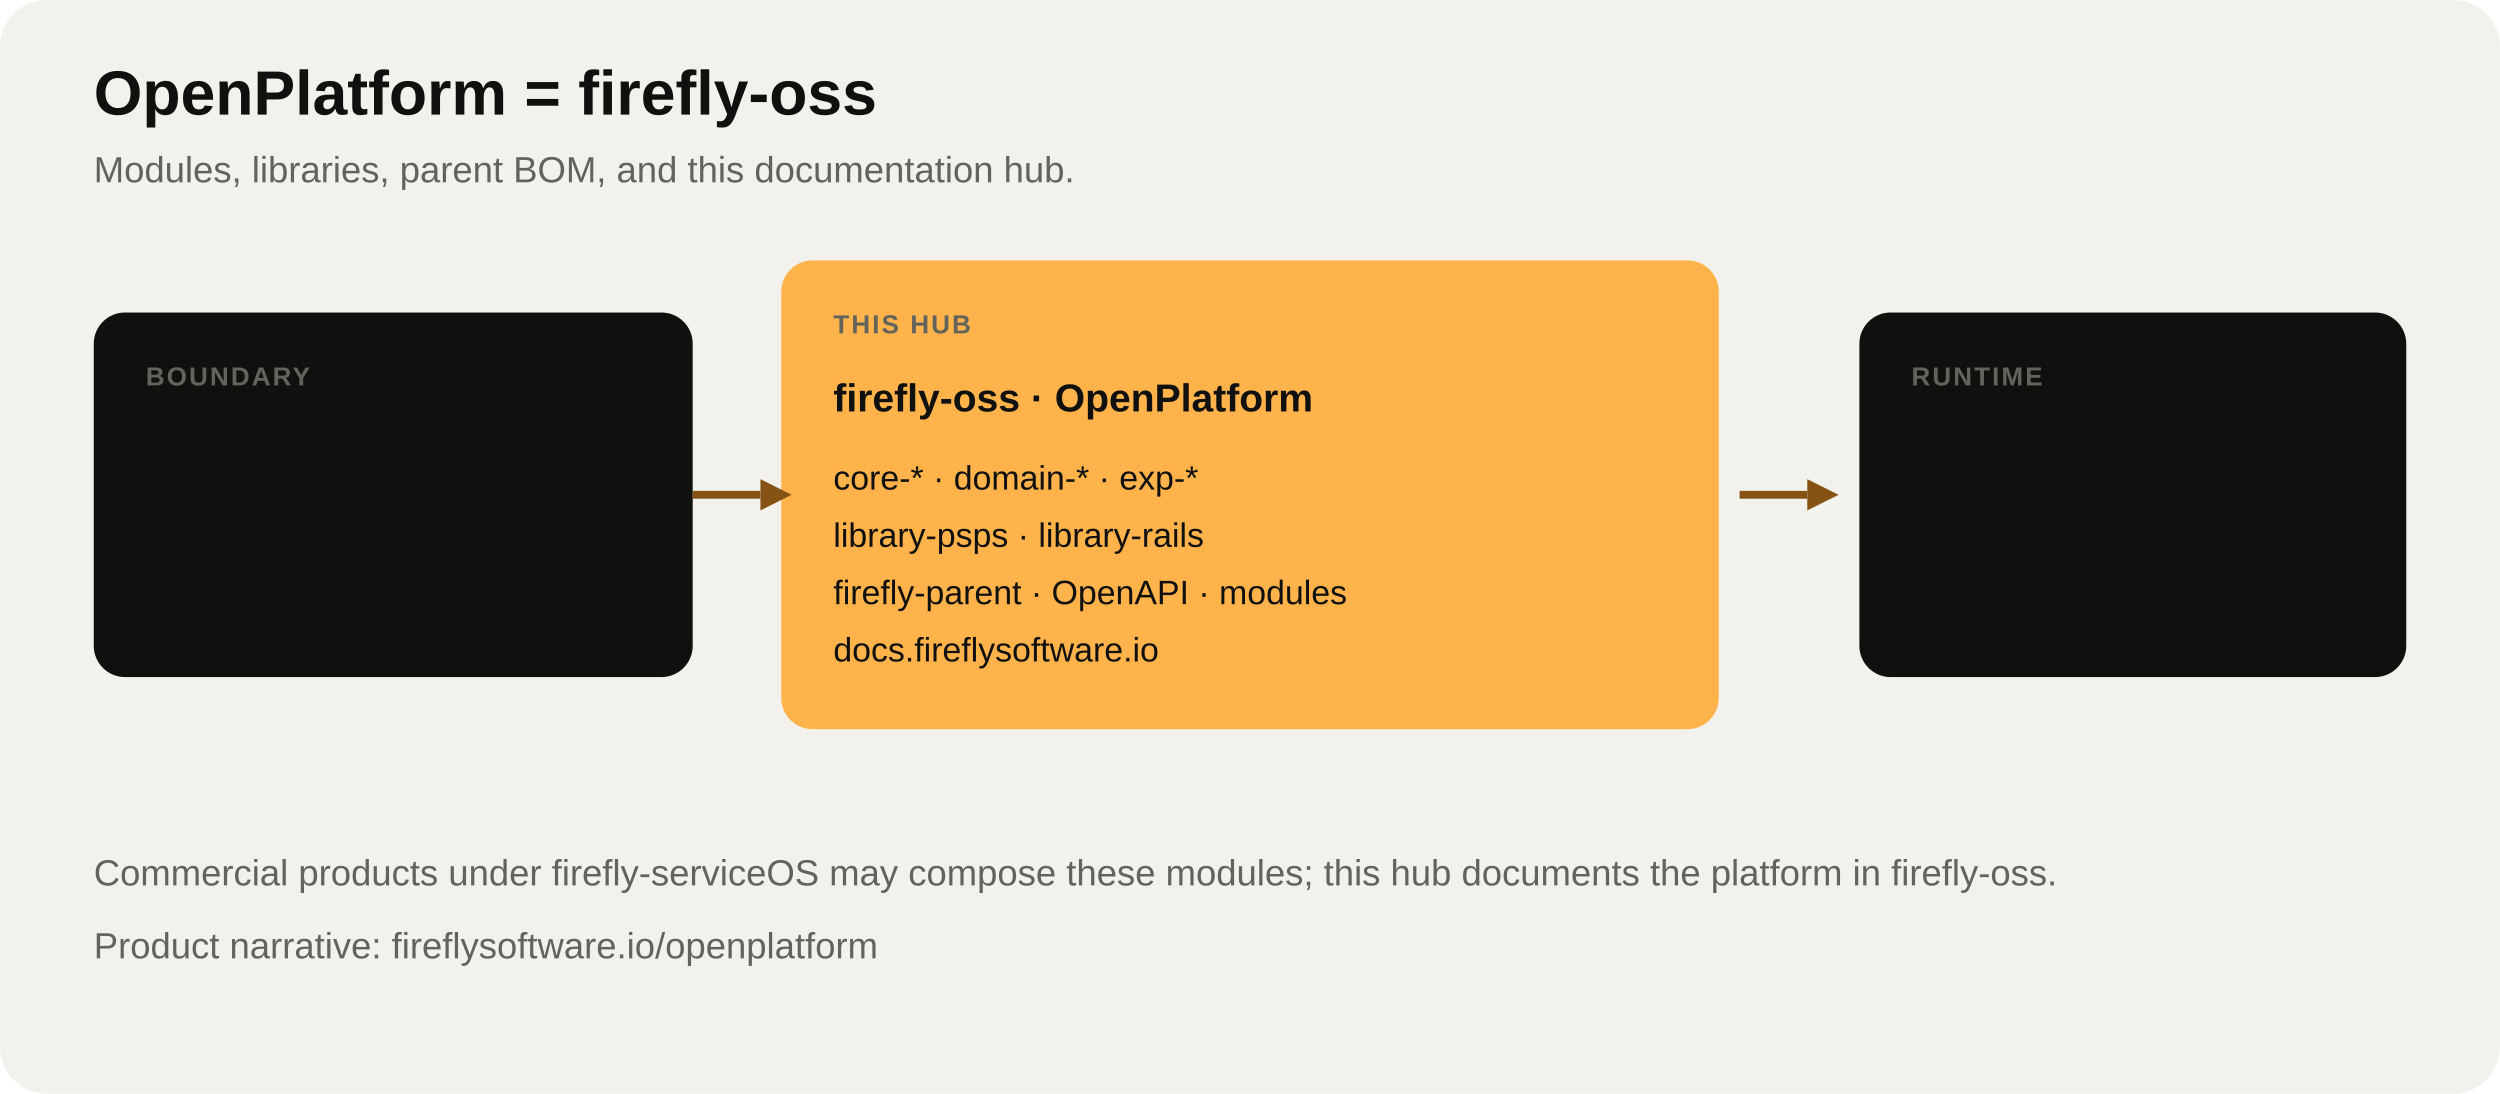
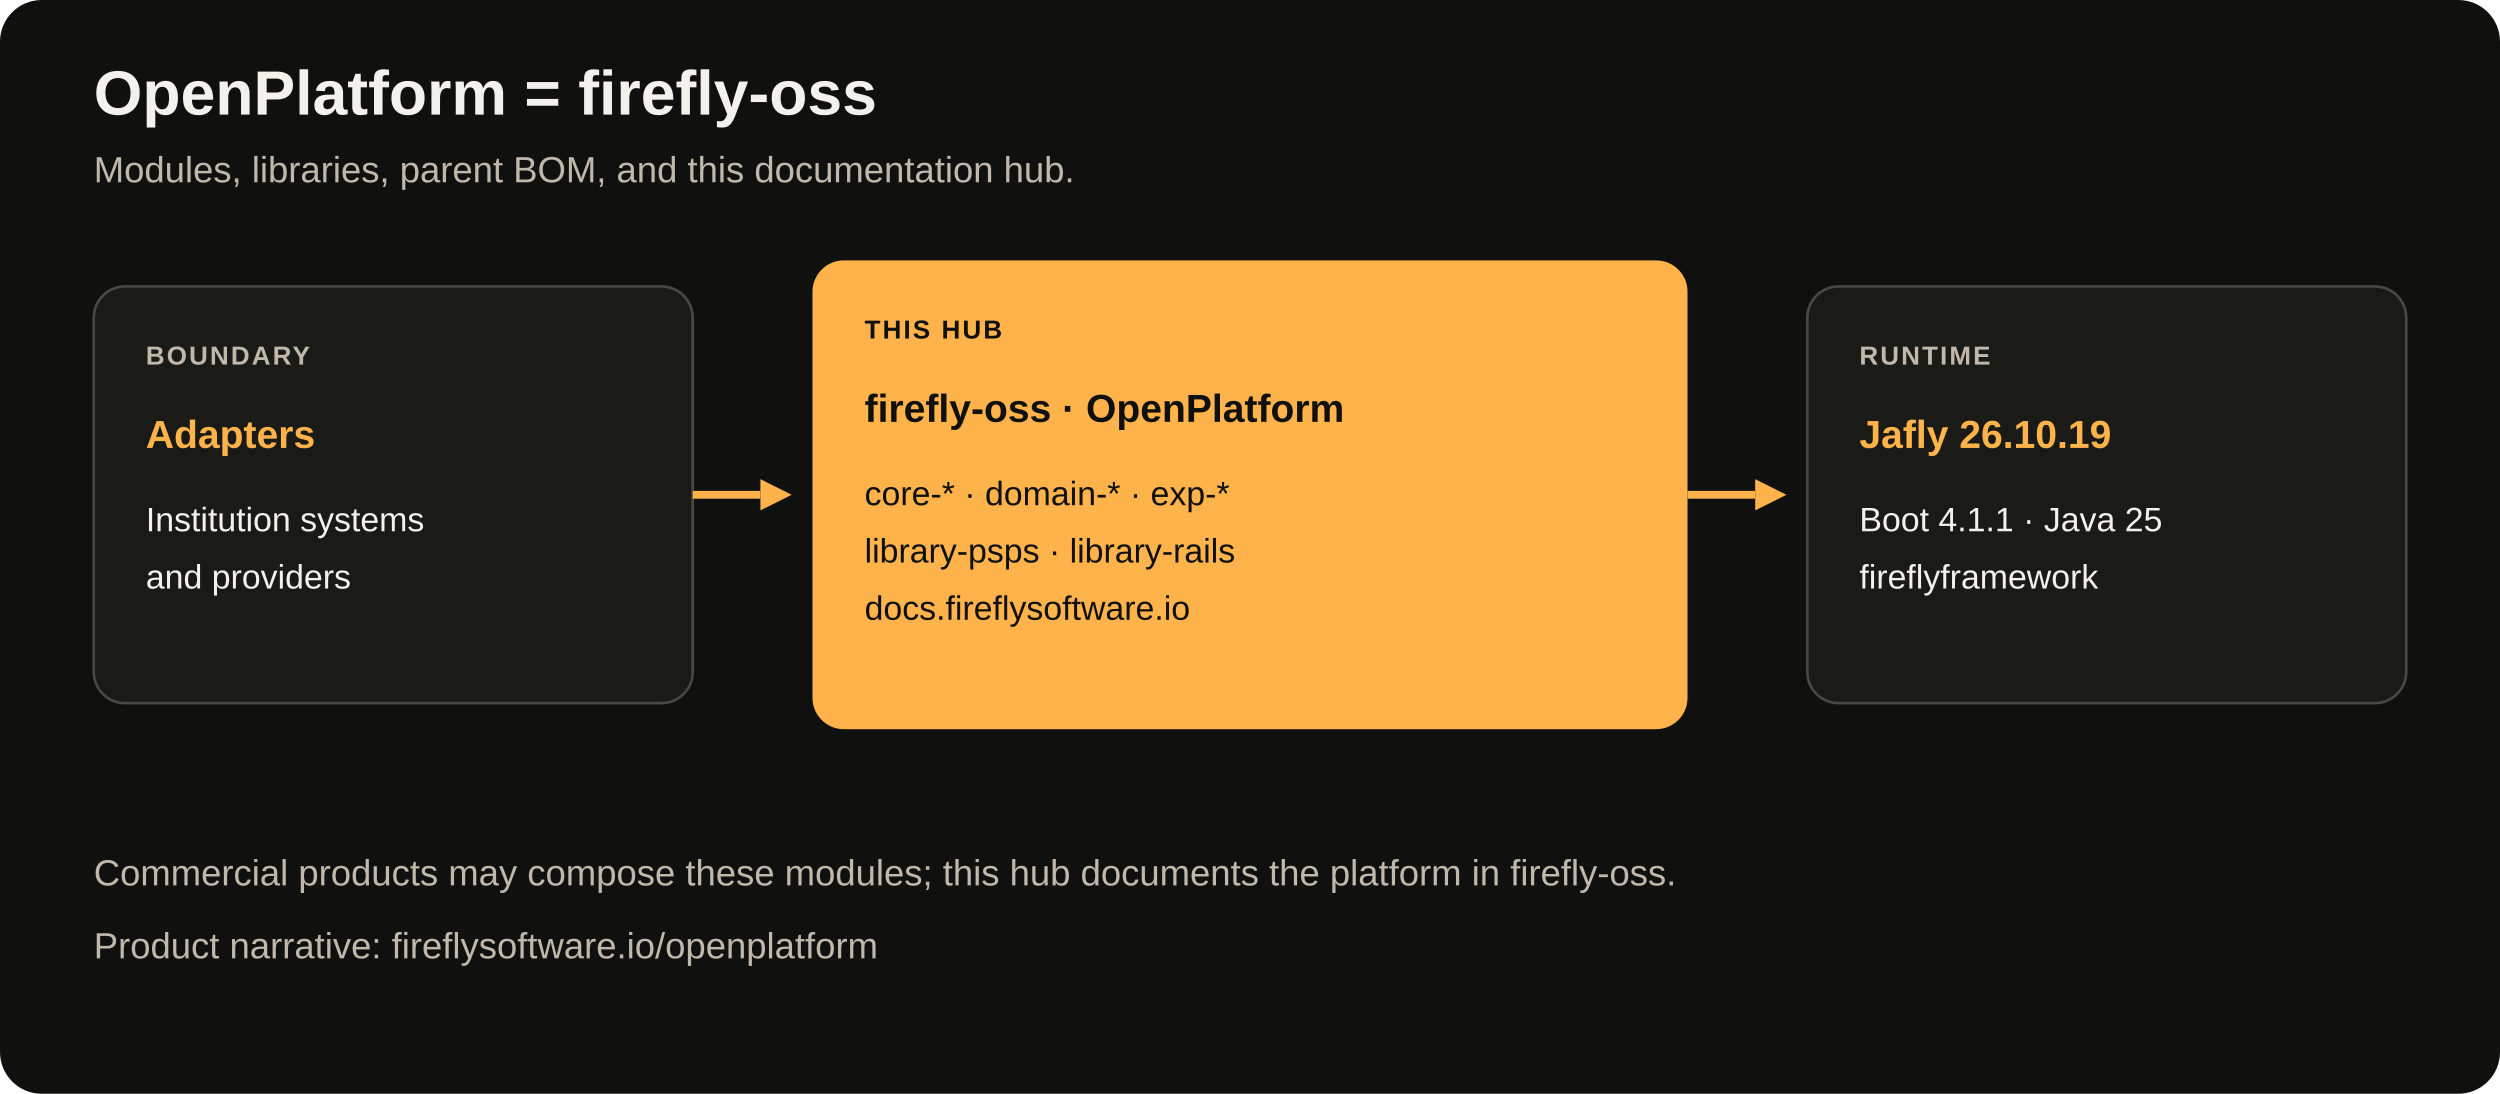
<svg xmlns="http://www.w3.org/2000/svg" width="960" height="420" viewBox="0 0 960 420" role="img" aria-labelledby="title desc">
  <style>
-   .t { font-family: Manrope, Arial, Helvetica, sans-serif; fill: #10110F; }
-   .title { font-size: 24px; font-weight: 700; }
-   .sub { font-size: 14px; fill: #62645B; }
+   .t { font-family: Manrope, Arial, Helvetica, sans-serif; }
+   .title { font-size: 24px; font-weight: 700; fill: #F3F1EB; }
+   .sub { font-size: 14px; fill: #BFB8AB; }
  .h { font-size: 15px; font-weight: 700; }
-   .k { font-size: 10px; font-weight: 600; letter-spacing: 0.08em; fill: #62645B; }
+   .k { font-size: 10px; font-weight: 700; letter-spacing: 0.08em; }
</style>
-   <rect width="960" height="420" rx="18" fill="#F3F1EB" />
+   <rect width="960" height="420" rx="16" fill="#10110F" />
  <text class="t title" x="36" y="44">OpenPlatform = firefly-oss</text>
  <text class="t sub" x="36" y="70">Modules, libraries, parent BOM, and this documentation hub.</text>
-   <rect x="300" y="100" width="360" height="180" rx="12" fill="#FFB34A" />
-   <text class="t k" x="320" y="128">THIS HUB</text>
-   <text class="t h" x="320" y="158">firefly-oss · OpenPlatform</text>
-   <text class="t" x="320" y="188" style="font-size:13px">core-* · domain-* · exp-*</text>
-   <text class="t" x="320" y="210" style="font-size:13px">library-psps · library-rails</text>
-   <text class="t" x="320" y="232" style="font-size:13px">firefly-parent · OpenAPI · modules</text>
-   <text class="t" x="320" y="254" style="font-size:13px">docs.fireflysoftware.io</text>
-   <rect x="36" y="120" width="230" height="140" rx="12" fill="#10110F" />
-   <text class="t k" x="56" y="148" fill="#BFB8AB">BOUNDARY</text>
-   <text class="t h" x="56" y="178" fill="#FFB34A">Adapters</text>
-   <text class="t" x="56" y="208" fill="#F3F1EB" style="font-size:13px">Institution systems</text>
-   <text class="t" x="56" y="230" fill="#F3F1EB" style="font-size:13px">and providers</text>
-   <path d="M266 190 H292" stroke="#855414" stroke-width="3" />
-   <polygon points="292,184 304,190 292,196" fill="#855414" />
-   <path d="M668 190 H694" stroke="#855414" stroke-width="3" />
-   <polygon points="694,184 706,190 694,196" fill="#855414" />
-   <rect x="714" y="120" width="210" height="140" rx="12" fill="#10110F" />
-   <text class="t k" x="734" y="148" fill="#BFB8AB">RUNTIME</text>
-   <text class="t h" x="734" y="178" fill="#FFB34A">Jafly 26.10.19</text>
-   <text class="t" x="734" y="208" fill="#F3F1EB" style="font-size:13px">Boot 4.1.1 · Java 25</text>
-   <text class="t" x="734" y="230" fill="#F3F1EB" style="font-size:13px">fireflyframework</text>
-   <text class="t sub" x="36" y="340">Commercial products under firefly-serviceOS may compose these modules; this hub documents the platform in firefly-oss.</text>
+   <rect x="36" y="110" width="230" height="160" rx="12" fill="#1A1B17" stroke="#474A42" />
+   <text class="t k" x="56" y="140" fill="#BFB8AB">BOUNDARY</text>
+   <text class="t h" x="56" y="172" fill="#FFB34A">Adapters</text>
+   <text class="t" x="56" y="204" fill="#F3F1EB" style="font-size:13px">Institution systems</text>
+   <text class="t" x="56" y="226" fill="#F3F1EB" style="font-size:13px">and providers</text>
+   <path d="M266 190 H292" stroke="#FFB34A" stroke-width="3" />
+   <polygon points="292,184 304,190 292,196" fill="#FFB34A" />
+   <rect x="312" y="100" width="336" height="180" rx="12" fill="#FFB34A" />
+   <text class="t k" x="332" y="130" fill="#10110F">THIS HUB</text>
+   <text class="t h" x="332" y="162" fill="#10110F">firefly-oss · OpenPlatform</text>
+   <text class="t" x="332" y="194" fill="#10110F" style="font-size:13px">core-* · domain-* · exp-*</text>
+   <text class="t" x="332" y="216" fill="#10110F" style="font-size:13px">library-psps · library-rails</text>
+   <text class="t" x="332" y="238" fill="#10110F" style="font-size:13px">docs.fireflysoftware.io</text>
+   <path d="M648 190 H674" stroke="#FFB34A" stroke-width="3" />
+   <polygon points="674,184 686,190 674,196" fill="#FFB34A" />
+   <rect x="694" y="110" width="230" height="160" rx="12" fill="#1A1B17" stroke="#474A42" />
+   <text class="t k" x="714" y="140" fill="#BFB8AB">RUNTIME</text>
+   <text class="t h" x="714" y="172" fill="#FFB34A">Jafly 26.10.19</text>
+   <text class="t" x="714" y="204" fill="#F3F1EB" style="font-size:13px">Boot 4.1.1 · Java 25</text>
+   <text class="t" x="714" y="226" fill="#F3F1EB" style="font-size:13px">fireflyframework</text>
+   <text class="t sub" x="36" y="340">Commercial products may compose these modules; this hub documents the platform in firefly-oss.</text>
  <text class="t sub" x="36" y="368">Product narrative: fireflysoftware.io/openplatform</text>
</svg>
